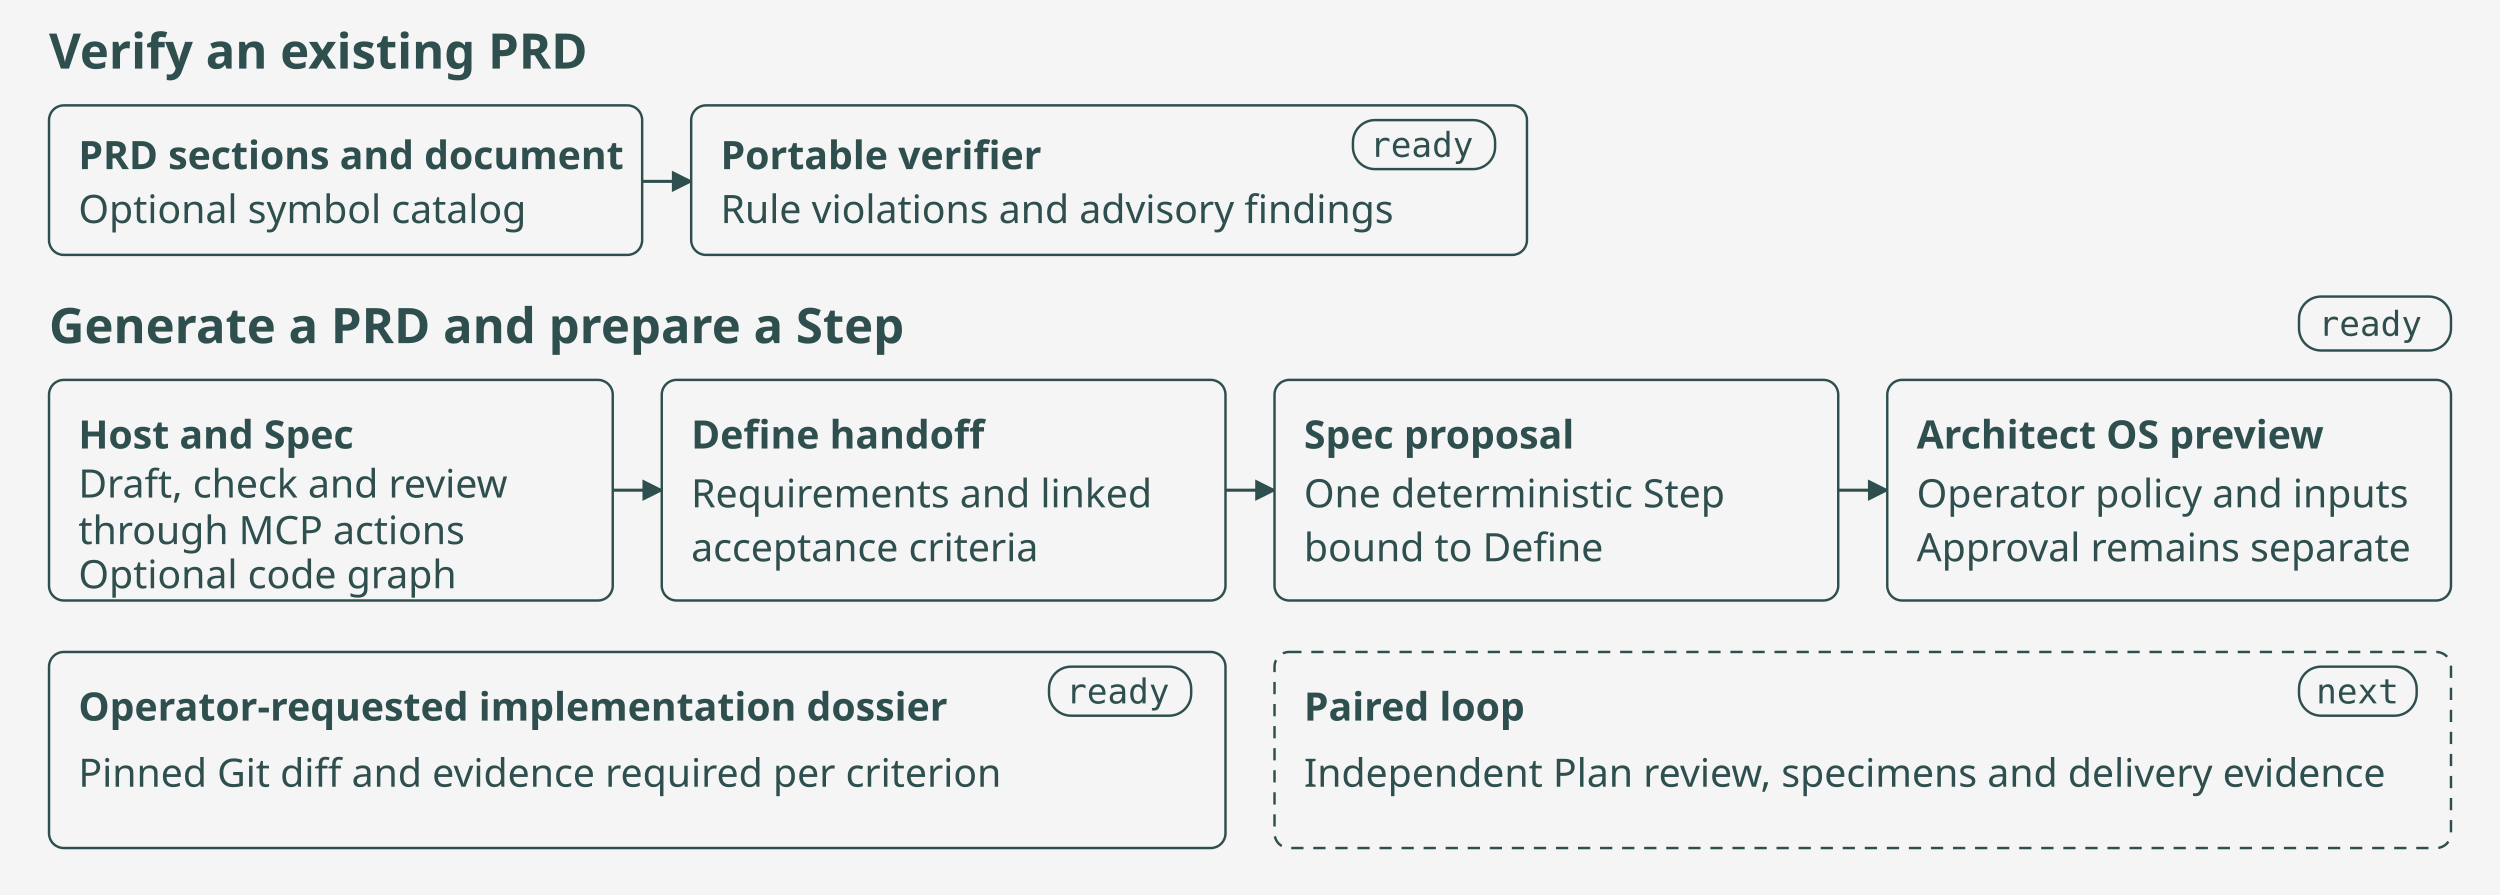
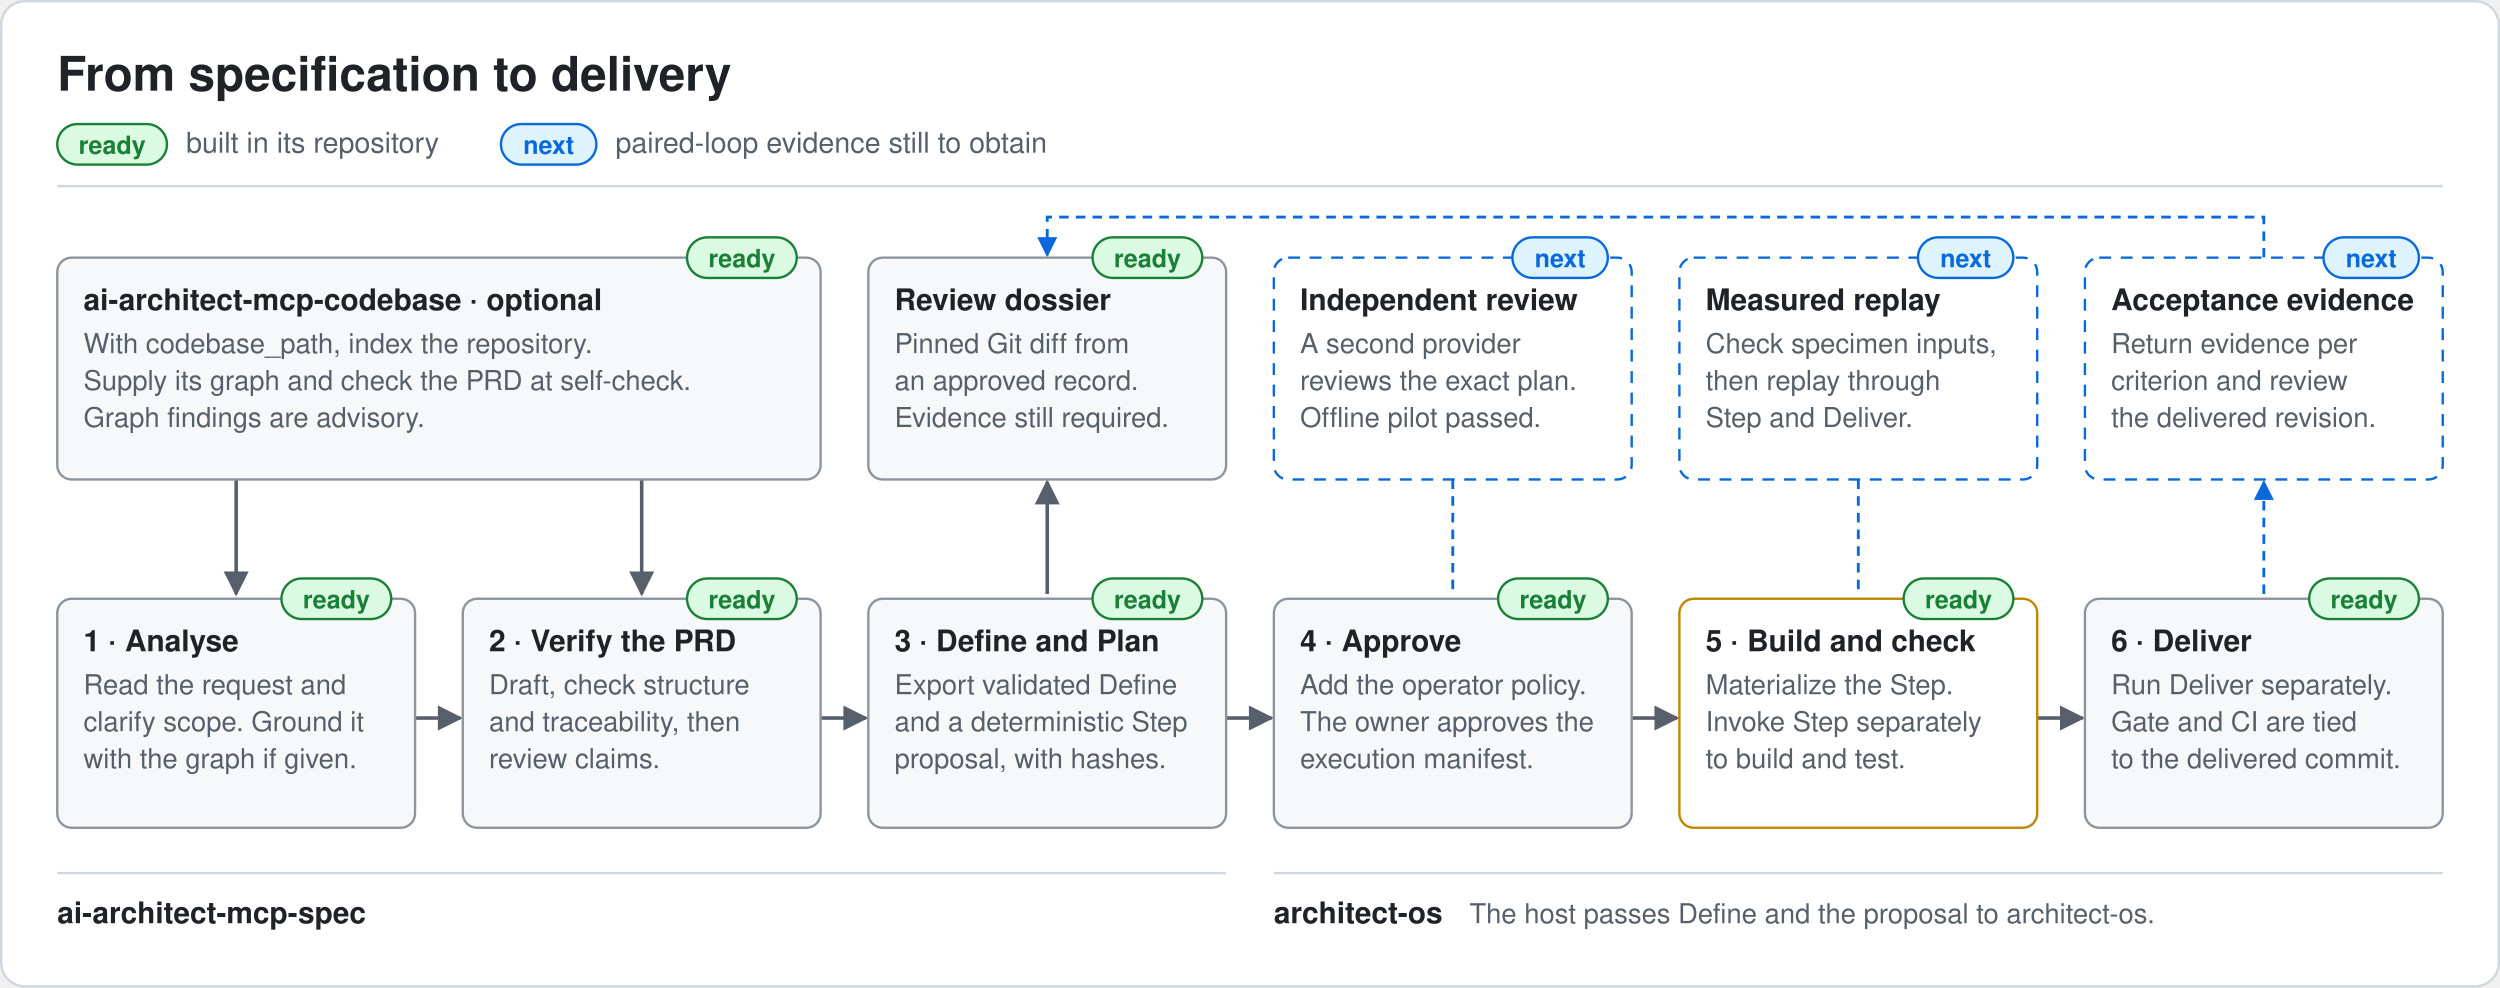
- <svg xmlns="http://www.w3.org/2000/svg" viewBox="0 0 1020 365" width="1020" height="365" role="img" aria-labelledby="title description">
-   <style>
-     svg { color-scheme: light dark; font-family: 'Inter Tight', system-ui, sans-serif }
-     .canvas { fill: whitesmoke }
-     text { fill: darkslategray; font-size: 16px }
-     .heading { font-size: 20px; font-weight: 650 }
-     .label { font-weight: 650 }
-     .badge { font: 14px 'JetBrains Mono', ui-monospace, monospace }
-     .card, .badge-box { fill: whitesmoke; stroke: darkslategray; stroke-width: 1 }
-     .arrow { fill: none; stroke: darkslategray; stroke-width: 1.25; marker-end: url(#arrow) }
-     .pending { stroke-dasharray: 5 4 }
-     @media (prefers-color-scheme: dark) {
-       .canvas, .card, .badge-box { fill: darkslategray }
-       text, .arrowhead { fill: whitesmoke }
-       .card, .badge-box, .arrow { stroke: whitesmoke }
-     }
-   </style>
+ <svg xmlns="http://www.w3.org/2000/svg" viewBox="0 0 1048 414" width="1048" height="414" role="img" aria-labelledby="t d" font-family="-apple-system, 'Segoe UI', Helvetica, Arial, sans-serif">
  <defs>
-     <marker id="arrow" viewBox="0 0 10 10" refX="9" refY="5" markerWidth="7" markerHeight="7" orient="auto">
-       <path d="M0 0 10 5 0 10z" class="arrowhead" fill="darkslategray" />
+     <marker id="a" viewBox="0 0 10 10" refX="9" refY="5" markerWidth="7" markerHeight="7" orient="auto">
+       <path d="M0 0L10 5L0 10z" fill="#57606a" />
+     </marker>
+     <marker id="n" viewBox="0 0 10 10" refX="9" refY="5" markerWidth="7" markerHeight="7" orient="auto">
+       <path d="M0 0L10 5L0 10z" fill="#0969da" />
    </marker>
  </defs>
-   <rect class="canvas" width="1020" height="365" />
-   <text class="heading" x="20" y="28">Verify an existing PRD</text>
-   <rect class="card" x="20" y="43" width="242" height="61" rx="6" />
-   <text x="32" y="69" class="label">PRD sections and document</text>
-   <text x="32" y="91">Optional symbol catalog</text>
-   <path class="arrow" d="M262 74H282" />
-   <rect class="card" x="282" y="43" width="341" height="61" rx="6" />
-   <text x="294" y="69" class="label">Portable verifier</text>
-   <text x="294" y="91">Rule violations and advisory findings</text>
-   <rect class="badge-box" x="552" y="49" width="58" height="20" rx="9" />
-   <text class="badge" x="559" y="64">ready</text>
-   <text class="heading" x="20" y="140">Generate a PRD and prepare a Step</text>
-   <rect class="card" x="20" y="155" width="230" height="90" rx="6" />
-   <text x="32" y="183" class="label">Host and Spec</text>
-   <text x="32" y="203">Draft, check and review</text>
-   <text x="32" y="222">through MCP actions</text>
-   <text x="32" y="240" font-size="14">Optional code graph</text>
-   <path class="arrow" d="M250 200H270" />
-   <rect class="card" x="270" y="155" width="230" height="90" rx="6" />
-   <text x="282" y="183" class="label">Define handoff</text>
-   <text x="282" y="207">Requirements and linked</text>
-   <text x="282" y="229">acceptance criteria</text>
-   <path class="arrow" d="M500 200H520" />
-   <rect class="card" x="520" y="155" width="230" height="90" rx="6" />
-   <text x="532" y="183" class="label">Spec proposal</text>
-   <text x="532" y="207">One deterministic Step</text>
-   <text x="532" y="229">bound to Define</text>
-   <path class="arrow" d="M750 200H770" />
-   <rect class="card" x="770" y="155" width="230" height="90" rx="6" />
-   <text x="782" y="183" class="label">Architect OS preview</text>
-   <text x="782" y="207">Operator policy and inputs</text>
-   <text x="782" y="229">Approval remains separate</text>
-   <rect class="badge-box" x="938" y="121" width="62" height="22" rx="9" />
-   <text class="badge" x="946" y="137">ready</text>
-   <rect class="card" x="20" y="266" width="480" height="80" rx="6" />
-   <text x="32" y="294" class="label">Operator-requested implementation dossier</text>
-   <text x="32" y="321">Pinned Git diff and evidence required per criterion</text>
-   <rect class="badge-box" x="428" y="272" width="58" height="20" rx="9" />
-   <text class="badge" x="435" y="287">ready</text>
-   <rect class="card pending" x="520" y="266" width="480" height="80" rx="6" />
-   <text x="532" y="294" class="label">Paired loop</text>
-   <text x="532" y="321">Independent Plan review, specimens and delivery evidence</text>
-   <rect class="badge-box" x="938" y="272" width="48" height="20" rx="9" />
-   <text class="badge" x="945" y="287">next</text>
+   <rect x="0.5" y="0.5" width="1047" height="413" rx="10" fill="#ffffff" stroke="#d0d7de" />
+   <text x="24" y="38" font-size="20" fill="#1f2328" font-weight="600">From specification to delivery</text>
+   <rect x="24" y="52" width="46" height="17" rx="8.5" fill="#dafbe1" stroke="#1a7f37" />
+   <text x="47.0" y="64.5" font-size="10.5" fill="#1a7f37" font-weight="600" text-anchor="middle">ready</text>
+   <text x="78" y="64" font-size="12" fill="#57606a">built in its repository</text>
+   <rect x="210" y="52" width="40" height="17" rx="8.5" fill="#ddf4ff" stroke="#0969da" />
+   <text x="230.0" y="64.5" font-size="10.5" fill="#0969da" font-weight="600" text-anchor="middle">next</text>
+   <text x="258" y="64" font-size="12" fill="#57606a">paired-loop evidence still to obtain</text>
+   <line x1="24" y1="78" x2="1024" y2="78" stroke="#d0d7de" />
+   <polyline points="949,108 949,91 439,91 439,107" fill="none" stroke="#0969da" stroke-width="1.2" stroke-dasharray="4 3" marker-end="url(#n)" />
+   <polyline points="99,201 99,249" fill="none" stroke="#57606a" stroke-width="1.5" marker-end="url(#a)" />
+   <polyline points="269,201 269,249" fill="none" stroke="#57606a" stroke-width="1.5" marker-end="url(#a)" />
+   <polyline points="439,249 439,202" fill="none" stroke="#57606a" stroke-width="1.5" marker-end="url(#a)" />
+   <polyline points="609,201 609,249" fill="none" stroke="#0969da" stroke-width="1.2" stroke-dasharray="4 3" />
+   <polyline points="779,201 779,249" fill="none" stroke="#0969da" stroke-width="1.2" stroke-dasharray="4 3" />
+   <polyline points="949,249 949,202" fill="none" stroke="#0969da" stroke-width="1.2" stroke-dasharray="4 3" marker-end="url(#n)" />
+   <polyline points="174,301 193,301" fill="none" stroke="#57606a" stroke-width="1.5" marker-end="url(#a)" />
+   <polyline points="344,301 363,301" fill="none" stroke="#57606a" stroke-width="1.5" marker-end="url(#a)" />
+   <polyline points="514,301 533,301" fill="none" stroke="#57606a" stroke-width="1.5" marker-end="url(#a)" />
+   <polyline points="684,301 703,301" fill="none" stroke="#57606a" stroke-width="1.5" marker-end="url(#a)" />
+   <polyline points="854,301 873,301" fill="none" stroke="#57606a" stroke-width="1.5" marker-end="url(#a)" />
+   <rect x="24" y="108" width="320" height="93" rx="6" fill="#f6f8fa" stroke="#8c959f" />
+   <text x="35" y="130" font-size="12.5" fill="#1f2328" font-weight="600">ai-architect-mcp-codebase · optional</text>
+   <text x="35" y="148.0" font-size="11.5" fill="#57606a">With codebase_path, index the repository.</text>
+   <text x="35" y="163.5" font-size="11.5" fill="#57606a">Supply its graph and check the PRD at self-check.</text>
+   <text x="35" y="179.0" font-size="11.5" fill="#57606a">Graph findings are advisory.</text>
+   <rect x="288" y="99.5" width="46" height="17" rx="8.5" fill="#dafbe1" stroke="#1a7f37" />
+   <text x="311.0" y="112.0" font-size="10.5" fill="#1a7f37" font-weight="600" text-anchor="middle">ready</text>
+   <rect x="364" y="108" width="150" height="93" rx="6" fill="#f6f8fa" stroke="#8c959f" />
+   <text x="375" y="130" font-size="12.5" fill="#1f2328" font-weight="600">Review dossier</text>
+   <text x="375" y="148.0" font-size="11.5" fill="#57606a">Pinned Git diff from</text>
+   <text x="375" y="163.5" font-size="11.5" fill="#57606a">an approved record.</text>
+   <text x="375" y="179.0" font-size="11.5" fill="#57606a">Evidence still required.</text>
+   <rect x="458" y="99.5" width="46" height="17" rx="8.5" fill="#dafbe1" stroke="#1a7f37" />
+   <text x="481.0" y="112.0" font-size="10.5" fill="#1a7f37" font-weight="600" text-anchor="middle">ready</text>
+   <rect x="534" y="108" width="150" height="93" rx="6" fill="#ffffff" stroke="#0969da" stroke-dasharray="5 4" />
+   <text x="545" y="130" font-size="12.5" fill="#1f2328" font-weight="600">Independent review</text>
+   <text x="545" y="148.0" font-size="11.5" fill="#57606a">A second provider</text>
+   <text x="545" y="163.5" font-size="11.5" fill="#57606a">reviews the exact plan.</text>
+   <text x="545" y="179.0" font-size="11.5" fill="#57606a">Offline pilot passed.</text>
+   <rect x="634" y="99.5" width="40" height="17" rx="8.5" fill="#ddf4ff" stroke="#0969da" />
+   <text x="654.0" y="112.0" font-size="10.5" fill="#0969da" font-weight="600" text-anchor="middle">next</text>
+   <rect x="704" y="108" width="150" height="93" rx="6" fill="#ffffff" stroke="#0969da" stroke-dasharray="5 4" />
+   <text x="715" y="130" font-size="12.5" fill="#1f2328" font-weight="600">Measured replay</text>
+   <text x="715" y="148.0" font-size="11.5" fill="#57606a">Check specimen inputs,</text>
+   <text x="715" y="163.5" font-size="11.5" fill="#57606a">then replay through</text>
+   <text x="715" y="179.0" font-size="11.5" fill="#57606a">Step and Deliver.</text>
+   <rect x="804" y="99.5" width="40" height="17" rx="8.5" fill="#ddf4ff" stroke="#0969da" />
+   <text x="824.0" y="112.0" font-size="10.5" fill="#0969da" font-weight="600" text-anchor="middle">next</text>
+   <rect x="874" y="108" width="150" height="93" rx="6" fill="#ffffff" stroke="#0969da" stroke-dasharray="5 4" />
+   <text x="885" y="130" font-size="12.5" fill="#1f2328" font-weight="600">Acceptance evidence</text>
+   <text x="885" y="148.0" font-size="11.5" fill="#57606a">Return evidence per</text>
+   <text x="885" y="163.5" font-size="11.5" fill="#57606a">criterion and review</text>
+   <text x="885" y="179.0" font-size="11.5" fill="#57606a">the delivered revision.</text>
+   <rect x="974" y="99.5" width="40" height="17" rx="8.5" fill="#ddf4ff" stroke="#0969da" />
+   <text x="994.0" y="112.0" font-size="10.5" fill="#0969da" font-weight="600" text-anchor="middle">next</text>
+   <rect x="24" y="251" width="150" height="96" rx="6" fill="#f6f8fa" stroke="#8c959f" />
+   <text x="35" y="273" font-size="12.5" fill="#1f2328" font-weight="600">1 · Analyse</text>
+   <text x="35" y="291.0" font-size="11.5" fill="#57606a">Read the request and</text>
+   <text x="35" y="306.5" font-size="11.5" fill="#57606a">clarify scope. Ground it</text>
+   <text x="35" y="322.0" font-size="11.5" fill="#57606a">with the graph if given.</text>
+   <rect x="118" y="242.5" width="46" height="17" rx="8.5" fill="#dafbe1" stroke="#1a7f37" />
+   <text x="141.0" y="255.0" font-size="10.5" fill="#1a7f37" font-weight="600" text-anchor="middle">ready</text>
+   <rect x="194" y="251" width="150" height="96" rx="6" fill="#f6f8fa" stroke="#8c959f" />
+   <text x="205" y="273" font-size="12.5" fill="#1f2328" font-weight="600">2 · Verify the PRD</text>
+   <text x="205" y="291.0" font-size="11.5" fill="#57606a">Draft, check structure</text>
+   <text x="205" y="306.5" font-size="11.5" fill="#57606a">and traceability, then</text>
+   <text x="205" y="322.0" font-size="11.5" fill="#57606a">review claims.</text>
+   <rect x="288" y="242.5" width="46" height="17" rx="8.5" fill="#dafbe1" stroke="#1a7f37" />
+   <text x="311.0" y="255.0" font-size="10.5" fill="#1a7f37" font-weight="600" text-anchor="middle">ready</text>
+   <rect x="364" y="251" width="150" height="96" rx="6" fill="#f6f8fa" stroke="#8c959f" />
+   <text x="375" y="273" font-size="12.5" fill="#1f2328" font-weight="600">3 · Define and Plan</text>
+   <text x="375" y="291.0" font-size="11.5" fill="#57606a">Export validated Define</text>
+   <text x="375" y="306.5" font-size="11.5" fill="#57606a">and a deterministic Step</text>
+   <text x="375" y="322.0" font-size="11.5" fill="#57606a">proposal, with hashes.</text>
+   <rect x="458" y="242.5" width="46" height="17" rx="8.5" fill="#dafbe1" stroke="#1a7f37" />
+   <text x="481.0" y="255.0" font-size="10.5" fill="#1a7f37" font-weight="600" text-anchor="middle">ready</text>
+   <rect x="534" y="251" width="150" height="96" rx="6" fill="#f6f8fa" stroke="#8c959f" />
+   <text x="545" y="273" font-size="12.5" fill="#1f2328" font-weight="600">4 · Approve</text>
+   <text x="545" y="291.0" font-size="11.5" fill="#57606a">Add the operator policy.</text>
+   <text x="545" y="306.5" font-size="11.5" fill="#57606a">The owner approves the</text>
+   <text x="545" y="322.0" font-size="11.5" fill="#57606a">execution manifest.</text>
+   <rect x="628" y="242.5" width="46" height="17" rx="8.5" fill="#dafbe1" stroke="#1a7f37" />
+   <text x="651.0" y="255.0" font-size="10.5" fill="#1a7f37" font-weight="600" text-anchor="middle">ready</text>
+   <rect x="704" y="251" width="150" height="96" rx="6" fill="#ffffff" stroke="#bf8700" />
+   <text x="715" y="273" font-size="12.5" fill="#1f2328" font-weight="600">5 · Build and check</text>
+   <text x="715" y="291.0" font-size="11.5" fill="#57606a">Materialize the Step.</text>
+   <text x="715" y="306.5" font-size="11.5" fill="#57606a">Invoke Step separately</text>
+   <text x="715" y="322.0" font-size="11.5" fill="#57606a">to build and test.</text>
+   <rect x="798" y="242.5" width="46" height="17" rx="8.5" fill="#dafbe1" stroke="#1a7f37" />
+   <text x="821.0" y="255.0" font-size="10.5" fill="#1a7f37" font-weight="600" text-anchor="middle">ready</text>
+   <rect x="874" y="251" width="150" height="96" rx="6" fill="#f6f8fa" stroke="#8c959f" />
+   <text x="885" y="273" font-size="12.5" fill="#1f2328" font-weight="600">6 · Deliver</text>
+   <text x="885" y="291.0" font-size="11.5" fill="#57606a">Run Deliver separately.</text>
+   <text x="885" y="306.5" font-size="11.5" fill="#57606a">Gate and CI are tied</text>
+   <text x="885" y="322.0" font-size="11.5" fill="#57606a">to the delivered commit.</text>
+   <rect x="968" y="242.5" width="46" height="17" rx="8.5" fill="#dafbe1" stroke="#1a7f37" />
+   <text x="991.0" y="255.0" font-size="10.5" fill="#1a7f37" font-weight="600" text-anchor="middle">ready</text>
+   <line x1="24" y1="366" x2="514" y2="366" stroke="#d0d7de" />
+   <line x1="534" y1="366" x2="1024" y2="366" stroke="#d0d7de" />
+   <text x="24" y="387" font-size="12.5" fill="#1f2328" font-weight="600">ai-architect-mcp-spec</text>
+   <text x="534" y="387" font-size="12.5" fill="#1f2328" font-weight="600">architect-os</text>
+   <text x="616" y="387" font-size="11.5" fill="#57606a">The host passes Define and the proposal to architect-os.</text>
</svg>
